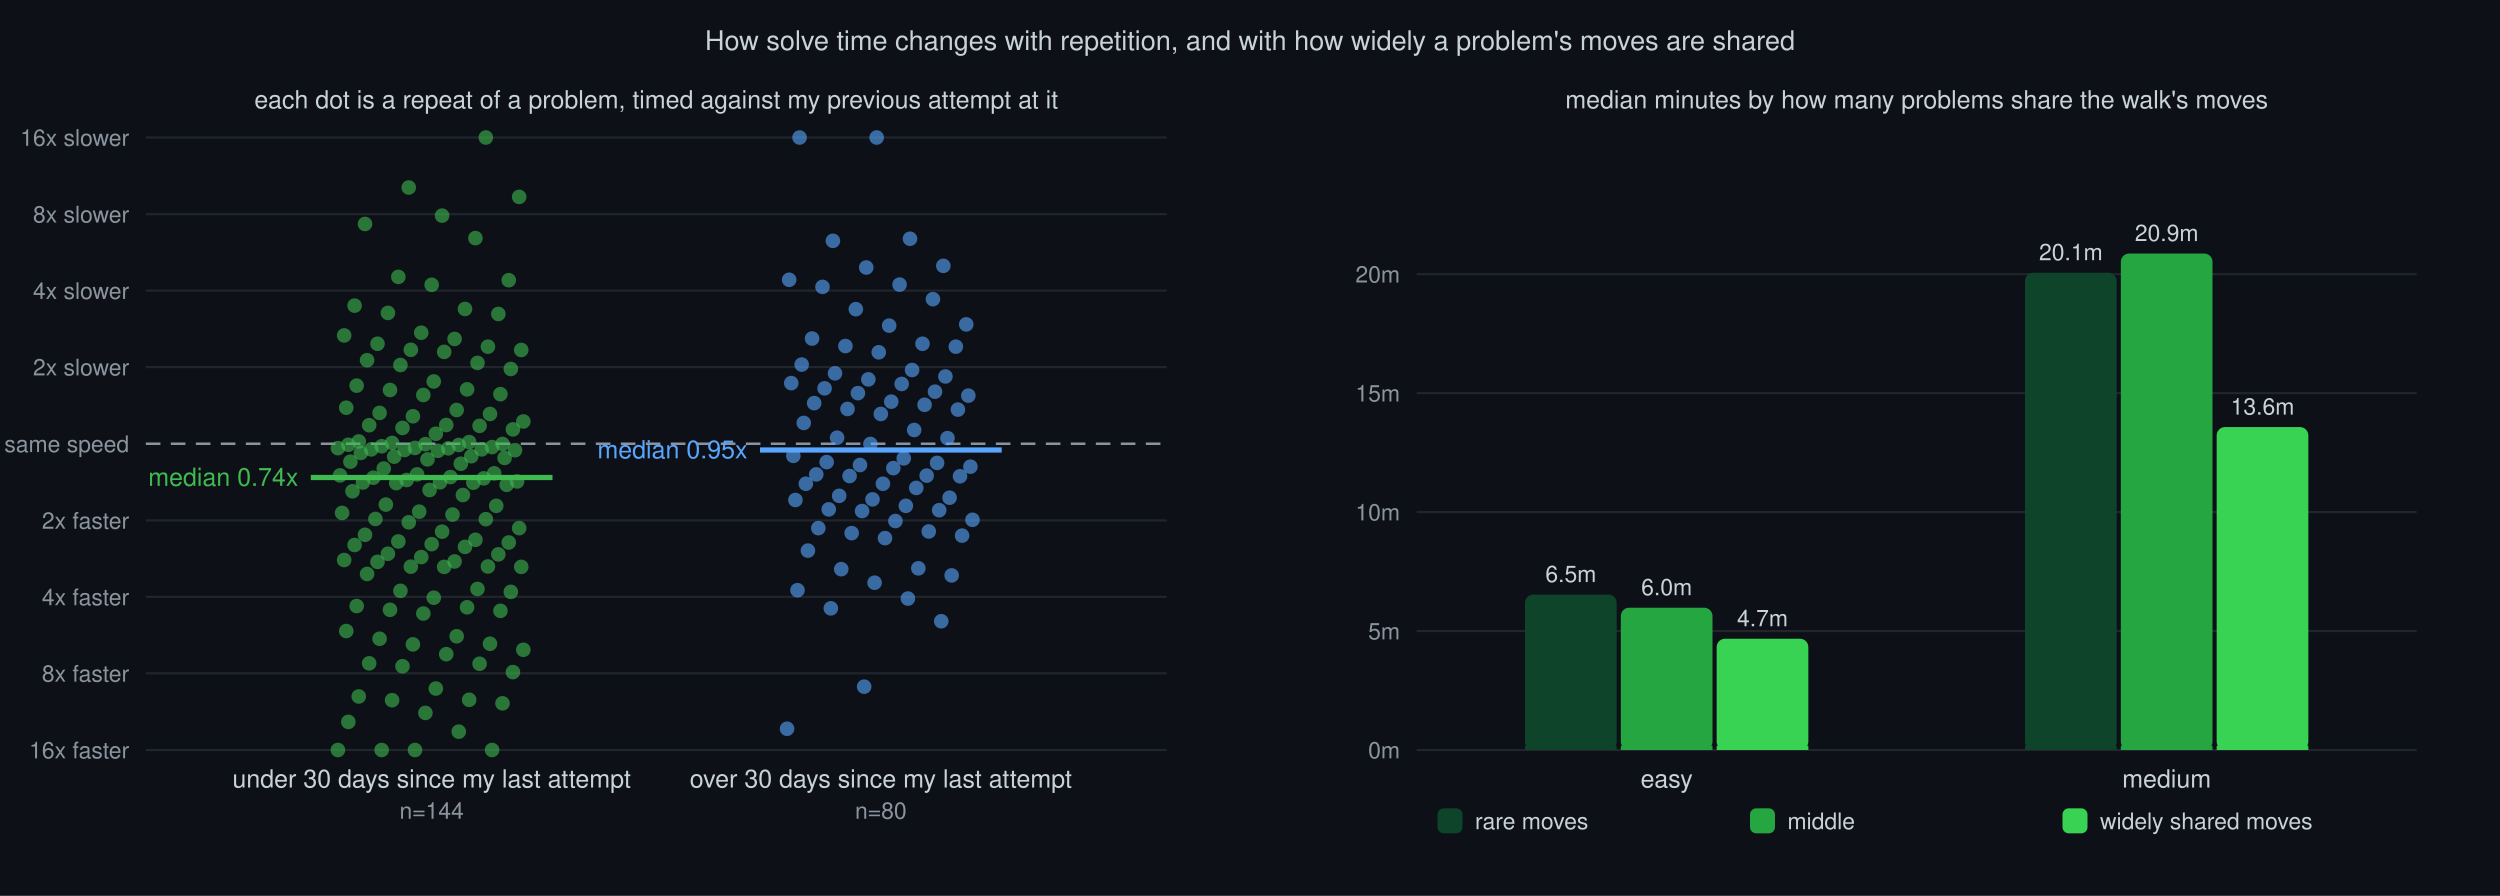
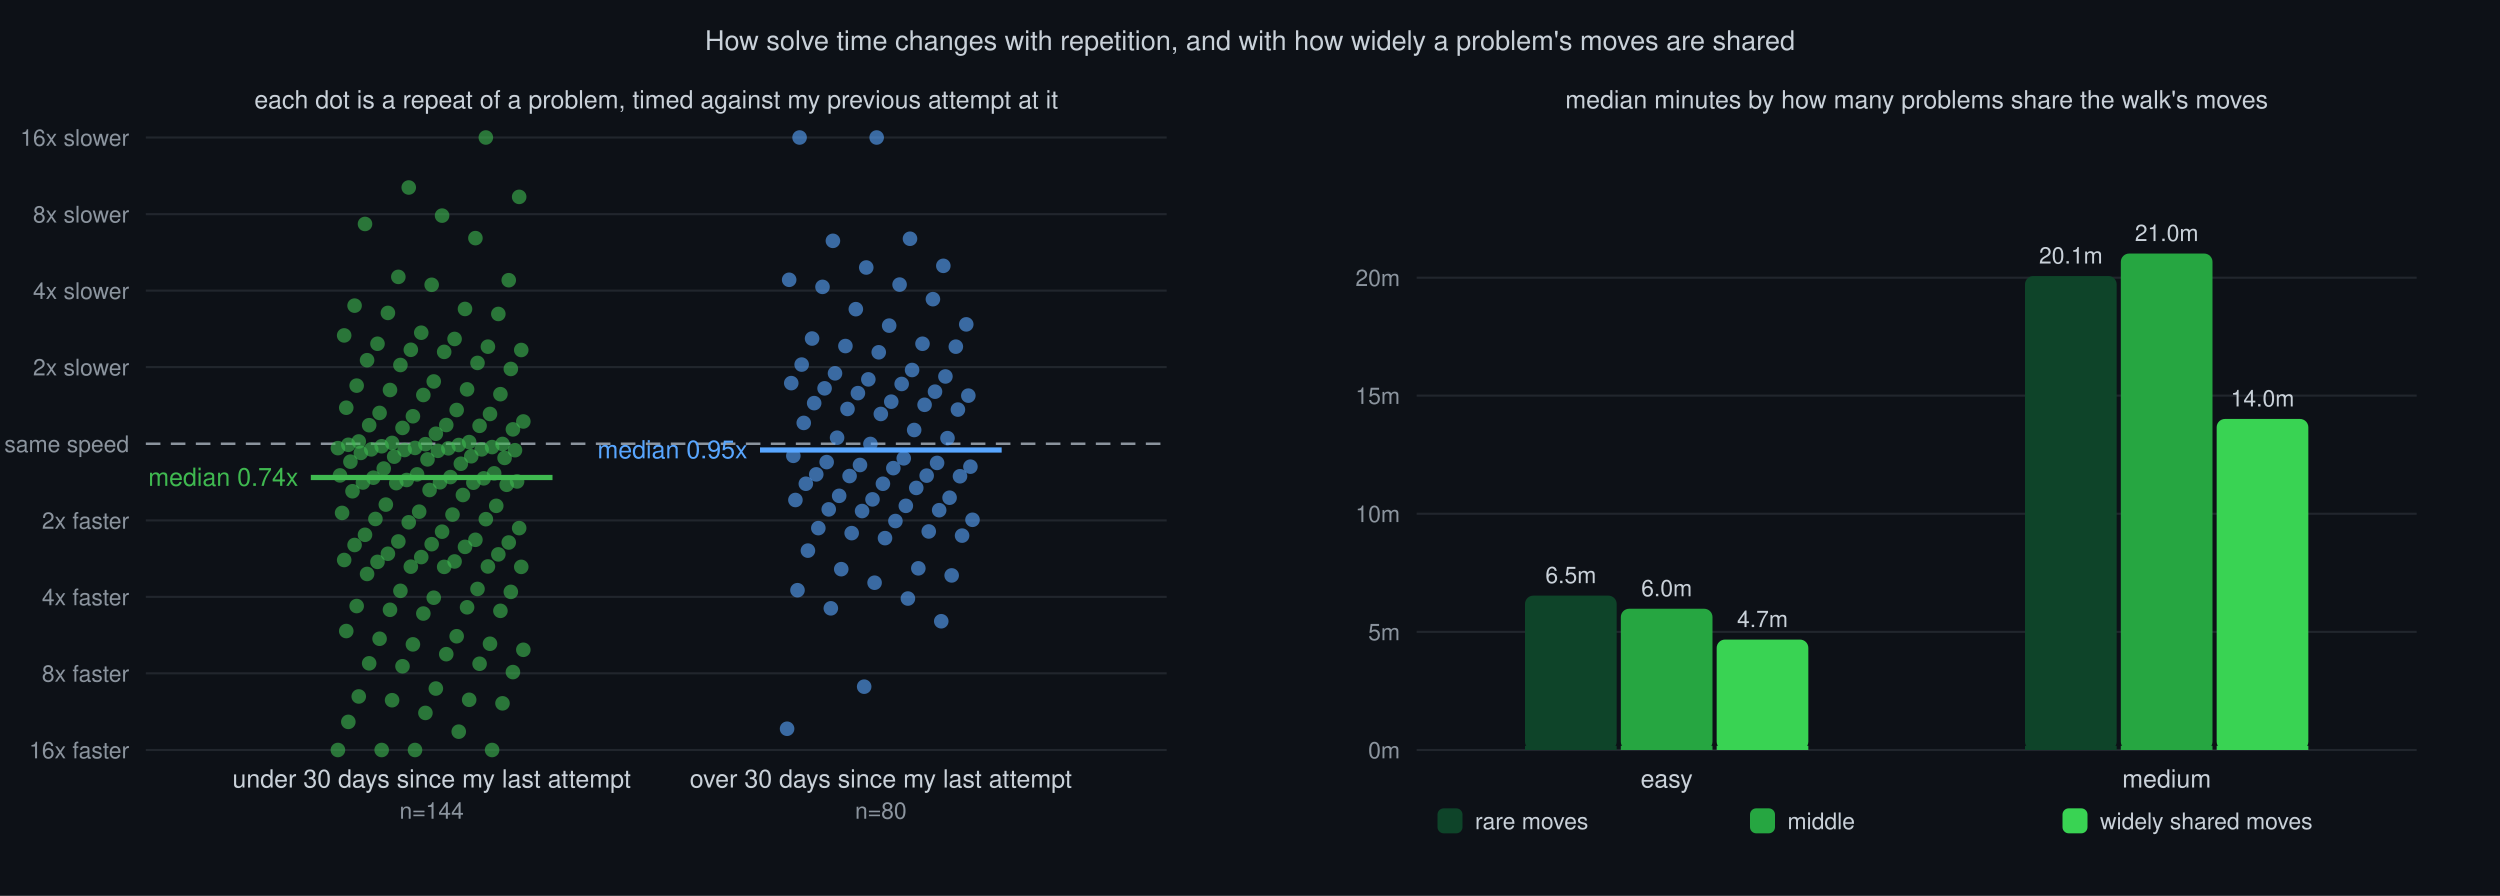
<svg xmlns="http://www.w3.org/2000/svg" viewBox="0 0 1200 430" font-family="Helvetica,sans-serif">
  <rect width="1200" height="430" fill="#0d1117" />
  <text x="600" y="24" text-anchor="middle" font-size="13" fill="#c9d1d9">How solve time changes with repetition, and with how widely a problem's moves are shared</text>
  <text x="315" y="52" text-anchor="middle" font-size="12" fill="#c9d1d9">each dot is a repeat of a problem, timed against my previous attempt at it</text>
  <line x1="70" y1="360.0" x2="560" y2="360.0" stroke="#21262d" stroke-width="1" />
  <text x="62" y="364.0" text-anchor="end" font-size="11" fill="#8b949e">16x faster</text>
  <line x1="70" y1="323.2" x2="560" y2="323.2" stroke="#21262d" stroke-width="1" />
  <text x="62" y="327.2" text-anchor="end" font-size="11" fill="#8b949e">8x faster</text>
  <line x1="70" y1="286.5" x2="560" y2="286.5" stroke="#21262d" stroke-width="1" />
  <text x="62" y="290.5" text-anchor="end" font-size="11" fill="#8b949e">4x faster</text>
  <line x1="70" y1="249.8" x2="560" y2="249.8" stroke="#21262d" stroke-width="1" />
  <text x="62" y="253.8" text-anchor="end" font-size="11" fill="#8b949e">2x faster</text>
  <line x1="70" y1="213.0" x2="560" y2="213.0" stroke="#8b949e" stroke-width="1.2" stroke-dasharray="7 5" />
  <text x="62" y="217.0" text-anchor="end" font-size="11" fill="#8b949e">same speed</text>
  <line x1="70" y1="176.2" x2="560" y2="176.2" stroke="#21262d" stroke-width="1" />
  <text x="62" y="180.2" text-anchor="end" font-size="11" fill="#8b949e">2x slower</text>
  <line x1="70" y1="139.5" x2="560" y2="139.5" stroke="#21262d" stroke-width="1" />
  <text x="62" y="143.5" text-anchor="end" font-size="11" fill="#8b949e">4x slower</text>
  <line x1="70" y1="102.8" x2="560" y2="102.8" stroke="#21262d" stroke-width="1" />
  <text x="62" y="106.8" text-anchor="end" font-size="11" fill="#8b949e">8x slower</text>
  <line x1="70" y1="66.0" x2="560" y2="66.0" stroke="#21262d" stroke-width="1" />
  <text x="62" y="70.0" text-anchor="end" font-size="11" fill="#8b949e">16x slower</text>
  <circle cx="162.2" cy="360.0" r="3.5" fill="#3fb950" fill-opacity="0.6" />
  <circle cx="199.2" cy="360.0" r="3.5" fill="#3fb950" fill-opacity="0.6" />
  <circle cx="236.2" cy="360.0" r="3.5" fill="#3fb950" fill-opacity="0.6" />
  <circle cx="183.2" cy="360.0" r="3.5" fill="#3fb950" fill-opacity="0.6" />
  <circle cx="220.2" cy="351.2" r="3.5" fill="#3fb950" fill-opacity="0.6" />
  <circle cx="167.2" cy="346.5" r="3.5" fill="#3fb950" fill-opacity="0.6" />
  <circle cx="204.2" cy="342.2" r="3.5" fill="#3fb950" fill-opacity="0.6" />
  <circle cx="241.2" cy="337.6" r="3.5" fill="#3fb950" fill-opacity="0.6" />
  <circle cx="188.2" cy="336.1" r="3.5" fill="#3fb950" fill-opacity="0.6" />
  <circle cx="225.2" cy="335.9" r="3.5" fill="#3fb950" fill-opacity="0.6" />
  <circle cx="172.2" cy="334.3" r="3.5" fill="#3fb950" fill-opacity="0.6" />
  <circle cx="209.2" cy="330.5" r="3.5" fill="#3fb950" fill-opacity="0.6" />
  <circle cx="246.2" cy="322.6" r="3.5" fill="#3fb950" fill-opacity="0.6" />
  <circle cx="193.2" cy="319.8" r="3.5" fill="#3fb950" fill-opacity="0.6" />
  <circle cx="230.2" cy="318.6" r="3.5" fill="#3fb950" fill-opacity="0.6" />
  <circle cx="177.2" cy="318.4" r="3.5" fill="#3fb950" fill-opacity="0.6" />
  <circle cx="214.2" cy="314.0" r="3.5" fill="#3fb950" fill-opacity="0.6" />
  <circle cx="251.2" cy="311.9" r="3.5" fill="#3fb950" fill-opacity="0.6" />
  <circle cx="198.2" cy="309.3" r="3.5" fill="#3fb950" fill-opacity="0.6" />
  <circle cx="235.2" cy="309.0" r="3.5" fill="#3fb950" fill-opacity="0.6" />
  <circle cx="182.2" cy="306.6" r="3.5" fill="#3fb950" fill-opacity="0.6" />
  <circle cx="219.2" cy="305.4" r="3.5" fill="#3fb950" fill-opacity="0.6" />
  <circle cx="166.2" cy="302.9" r="3.5" fill="#3fb950" fill-opacity="0.6" />
  <circle cx="203.2" cy="294.5" r="3.5" fill="#3fb950" fill-opacity="0.6" />
  <circle cx="240.2" cy="293.2" r="3.5" fill="#3fb950" fill-opacity="0.6" />
  <circle cx="187.2" cy="292.7" r="3.5" fill="#3fb950" fill-opacity="0.6" />
  <circle cx="224.2" cy="291.5" r="3.5" fill="#3fb950" fill-opacity="0.6" />
  <circle cx="171.2" cy="290.9" r="3.5" fill="#3fb950" fill-opacity="0.6" />
  <circle cx="208.2" cy="286.9" r="3.5" fill="#3fb950" fill-opacity="0.6" />
  <circle cx="245.2" cy="284.1" r="3.5" fill="#3fb950" fill-opacity="0.6" />
  <circle cx="192.2" cy="283.6" r="3.5" fill="#3fb950" fill-opacity="0.6" />
  <circle cx="229.2" cy="282.7" r="3.5" fill="#3fb950" fill-opacity="0.6" />
  <circle cx="176.2" cy="275.5" r="3.5" fill="#3fb950" fill-opacity="0.6" />
  <circle cx="213.2" cy="272.1" r="3.5" fill="#3fb950" fill-opacity="0.6" />
  <circle cx="250.2" cy="272.1" r="3.5" fill="#3fb950" fill-opacity="0.6" />
  <circle cx="197.2" cy="272.0" r="3.5" fill="#3fb950" fill-opacity="0.6" />
  <circle cx="234.2" cy="271.9" r="3.5" fill="#3fb950" fill-opacity="0.6" />
  <circle cx="181.2" cy="269.7" r="3.5" fill="#3fb950" fill-opacity="0.6" />
  <circle cx="218.2" cy="269.5" r="3.5" fill="#3fb950" fill-opacity="0.6" />
  <circle cx="165.2" cy="268.8" r="3.5" fill="#3fb950" fill-opacity="0.6" />
  <circle cx="202.2" cy="267.4" r="3.5" fill="#3fb950" fill-opacity="0.6" />
  <circle cx="239.2" cy="266.1" r="3.5" fill="#3fb950" fill-opacity="0.6" />
  <circle cx="186.2" cy="265.8" r="3.5" fill="#3fb950" fill-opacity="0.6" />
  <circle cx="223.2" cy="262.5" r="3.5" fill="#3fb950" fill-opacity="0.6" />
  <circle cx="170.2" cy="261.6" r="3.5" fill="#3fb950" fill-opacity="0.6" />
  <circle cx="207.2" cy="261.2" r="3.5" fill="#3fb950" fill-opacity="0.6" />
  <circle cx="244.2" cy="260.4" r="3.5" fill="#3fb950" fill-opacity="0.6" />
  <circle cx="191.2" cy="259.9" r="3.5" fill="#3fb950" fill-opacity="0.6" />
  <circle cx="228.2" cy="259.1" r="3.5" fill="#3fb950" fill-opacity="0.6" />
  <circle cx="175.2" cy="256.7" r="3.5" fill="#3fb950" fill-opacity="0.6" />
  <circle cx="212.2" cy="255.2" r="3.5" fill="#3fb950" fill-opacity="0.6" />
  <circle cx="249.2" cy="253.5" r="3.5" fill="#3fb950" fill-opacity="0.6" />
  <circle cx="196.2" cy="250.7" r="3.5" fill="#3fb950" fill-opacity="0.6" />
  <circle cx="233.2" cy="249.2" r="3.5" fill="#3fb950" fill-opacity="0.6" />
  <circle cx="180.2" cy="249.1" r="3.5" fill="#3fb950" fill-opacity="0.6" />
  <circle cx="217.2" cy="247.0" r="3.5" fill="#3fb950" fill-opacity="0.6" />
  <circle cx="164.2" cy="246.2" r="3.5" fill="#3fb950" fill-opacity="0.6" />
  <circle cx="201.2" cy="245.6" r="3.5" fill="#3fb950" fill-opacity="0.6" />
  <circle cx="238.2" cy="242.8" r="3.5" fill="#3fb950" fill-opacity="0.6" />
  <circle cx="185.2" cy="242.2" r="3.5" fill="#3fb950" fill-opacity="0.6" />
  <circle cx="222.2" cy="237.6" r="3.5" fill="#3fb950" fill-opacity="0.6" />
  <circle cx="169.2" cy="235.8" r="3.5" fill="#3fb950" fill-opacity="0.6" />
  <circle cx="206.2" cy="235.2" r="3.5" fill="#3fb950" fill-opacity="0.6" />
  <circle cx="243.2" cy="232.7" r="3.5" fill="#3fb950" fill-opacity="0.6" />
  <circle cx="190.2" cy="231.9" r="3.5" fill="#3fb950" fill-opacity="0.6" />
  <circle cx="227.2" cy="231.7" r="3.5" fill="#3fb950" fill-opacity="0.6" />
  <circle cx="174.2" cy="231.6" r="3.5" fill="#3fb950" fill-opacity="0.6" />
  <circle cx="211.2" cy="231.5" r="3.5" fill="#3fb950" fill-opacity="0.6" />
  <circle cx="248.2" cy="231.1" r="3.5" fill="#3fb950" fill-opacity="0.6" />
  <circle cx="195.2" cy="230.4" r="3.5" fill="#3fb950" fill-opacity="0.6" />
  <circle cx="232.2" cy="229.6" r="3.5" fill="#3fb950" fill-opacity="0.6" />
  <circle cx="179.2" cy="229.3" r="3.5" fill="#3fb950" fill-opacity="0.6" />
  <circle cx="216.2" cy="229.0" r="3.5" fill="#3fb950" fill-opacity="0.6" />
  <circle cx="163.2" cy="228.2" r="3.5" fill="#3fb950" fill-opacity="0.6" />
  <circle cx="200.2" cy="227.7" r="3.5" fill="#3fb950" fill-opacity="0.6" />
  <circle cx="237.2" cy="227.2" r="3.5" fill="#3fb950" fill-opacity="0.6" />
  <circle cx="184.2" cy="224.9" r="3.5" fill="#3fb950" fill-opacity="0.6" />
  <circle cx="221.2" cy="222.6" r="3.5" fill="#3fb950" fill-opacity="0.6" />
  <circle cx="168.2" cy="221.6" r="3.5" fill="#3fb950" fill-opacity="0.6" />
  <circle cx="205.2" cy="220.5" r="3.5" fill="#3fb950" fill-opacity="0.6" />
  <circle cx="242.2" cy="219.8" r="3.5" fill="#3fb950" fill-opacity="0.6" />
  <circle cx="189.2" cy="219.2" r="3.5" fill="#3fb950" fill-opacity="0.6" />
  <circle cx="226.2" cy="219.0" r="3.5" fill="#3fb950" fill-opacity="0.6" />
  <circle cx="173.2" cy="217.4" r="3.5" fill="#3fb950" fill-opacity="0.6" />
  <circle cx="210.2" cy="216.4" r="3.5" fill="#3fb950" fill-opacity="0.6" />
  <circle cx="247.2" cy="216.1" r="3.5" fill="#3fb950" fill-opacity="0.6" />
  <circle cx="194.2" cy="216.0" r="3.5" fill="#3fb950" fill-opacity="0.6" />
  <circle cx="231.2" cy="215.7" r="3.5" fill="#3fb950" fill-opacity="0.6" />
  <circle cx="178.2" cy="215.7" r="3.5" fill="#3fb950" fill-opacity="0.6" />
  <circle cx="215.2" cy="215.2" r="3.5" fill="#3fb950" fill-opacity="0.6" />
  <circle cx="162.2" cy="215.1" r="3.5" fill="#3fb950" fill-opacity="0.6" />
  <circle cx="199.2" cy="215.0" r="3.5" fill="#3fb950" fill-opacity="0.6" />
  <circle cx="236.2" cy="214.6" r="3.5" fill="#3fb950" fill-opacity="0.6" />
  <circle cx="183.2" cy="214.2" r="3.5" fill="#3fb950" fill-opacity="0.6" />
  <circle cx="220.2" cy="213.6" r="3.5" fill="#3fb950" fill-opacity="0.6" />
  <circle cx="167.2" cy="213.5" r="3.5" fill="#3fb950" fill-opacity="0.6" />
  <circle cx="204.2" cy="213.2" r="3.5" fill="#3fb950" fill-opacity="0.6" />
  <circle cx="241.2" cy="213.1" r="3.5" fill="#3fb950" fill-opacity="0.6" />
  <circle cx="188.2" cy="212.6" r="3.5" fill="#3fb950" fill-opacity="0.6" />
  <circle cx="225.2" cy="212.2" r="3.5" fill="#3fb950" fill-opacity="0.6" />
  <circle cx="172.2" cy="211.9" r="3.5" fill="#3fb950" fill-opacity="0.6" />
  <circle cx="209.2" cy="208.2" r="3.5" fill="#3fb950" fill-opacity="0.6" />
  <circle cx="246.2" cy="206.1" r="3.5" fill="#3fb950" fill-opacity="0.6" />
  <circle cx="193.2" cy="205.4" r="3.5" fill="#3fb950" fill-opacity="0.6" />
  <circle cx="230.2" cy="204.4" r="3.5" fill="#3fb950" fill-opacity="0.6" />
  <circle cx="177.2" cy="204.1" r="3.5" fill="#3fb950" fill-opacity="0.6" />
  <circle cx="214.2" cy="204.0" r="3.5" fill="#3fb950" fill-opacity="0.6" />
  <circle cx="251.2" cy="202.3" r="3.5" fill="#3fb950" fill-opacity="0.6" />
  <circle cx="198.2" cy="199.8" r="3.5" fill="#3fb950" fill-opacity="0.6" />
  <circle cx="235.2" cy="198.7" r="3.5" fill="#3fb950" fill-opacity="0.6" />
  <circle cx="182.2" cy="198.2" r="3.5" fill="#3fb950" fill-opacity="0.6" />
  <circle cx="219.2" cy="196.8" r="3.5" fill="#3fb950" fill-opacity="0.6" />
  <circle cx="166.2" cy="195.7" r="3.5" fill="#3fb950" fill-opacity="0.6" />
  <circle cx="203.2" cy="189.6" r="3.5" fill="#3fb950" fill-opacity="0.6" />
  <circle cx="240.2" cy="189.2" r="3.5" fill="#3fb950" fill-opacity="0.6" />
  <circle cx="187.2" cy="187.2" r="3.5" fill="#3fb950" fill-opacity="0.6" />
  <circle cx="224.2" cy="186.9" r="3.5" fill="#3fb950" fill-opacity="0.6" />
  <circle cx="171.2" cy="185.1" r="3.5" fill="#3fb950" fill-opacity="0.6" />
  <circle cx="208.2" cy="183.1" r="3.5" fill="#3fb950" fill-opacity="0.6" />
  <circle cx="245.2" cy="177.1" r="3.5" fill="#3fb950" fill-opacity="0.6" />
  <circle cx="192.2" cy="175.2" r="3.5" fill="#3fb950" fill-opacity="0.6" />
  <circle cx="229.2" cy="174.2" r="3.5" fill="#3fb950" fill-opacity="0.6" />
  <circle cx="176.2" cy="172.9" r="3.5" fill="#3fb950" fill-opacity="0.6" />
  <circle cx="213.2" cy="168.9" r="3.5" fill="#3fb950" fill-opacity="0.6" />
  <circle cx="250.2" cy="168.0" r="3.5" fill="#3fb950" fill-opacity="0.6" />
  <circle cx="197.2" cy="167.9" r="3.5" fill="#3fb950" fill-opacity="0.6" />
  <circle cx="234.2" cy="166.4" r="3.5" fill="#3fb950" fill-opacity="0.6" />
  <circle cx="181.2" cy="165.0" r="3.5" fill="#3fb950" fill-opacity="0.6" />
  <circle cx="218.2" cy="162.7" r="3.5" fill="#3fb950" fill-opacity="0.6" />
  <circle cx="165.2" cy="161.0" r="3.5" fill="#3fb950" fill-opacity="0.6" />
  <circle cx="202.2" cy="159.7" r="3.5" fill="#3fb950" fill-opacity="0.6" />
  <circle cx="239.2" cy="150.7" r="3.5" fill="#3fb950" fill-opacity="0.6" />
  <circle cx="186.2" cy="150.2" r="3.5" fill="#3fb950" fill-opacity="0.6" />
  <circle cx="223.2" cy="148.3" r="3.5" fill="#3fb950" fill-opacity="0.6" />
  <circle cx="170.2" cy="146.7" r="3.5" fill="#3fb950" fill-opacity="0.6" />
  <circle cx="207.2" cy="136.7" r="3.5" fill="#3fb950" fill-opacity="0.6" />
  <circle cx="244.2" cy="134.5" r="3.5" fill="#3fb950" fill-opacity="0.6" />
  <circle cx="191.2" cy="132.9" r="3.5" fill="#3fb950" fill-opacity="0.6" />
  <circle cx="228.2" cy="114.3" r="3.5" fill="#3fb950" fill-opacity="0.6" />
  <circle cx="175.2" cy="107.5" r="3.5" fill="#3fb950" fill-opacity="0.6" />
  <circle cx="212.2" cy="103.5" r="3.5" fill="#3fb950" fill-opacity="0.6" />
  <circle cx="249.2" cy="94.5" r="3.5" fill="#3fb950" fill-opacity="0.6" />
  <circle cx="196.2" cy="90.0" r="3.5" fill="#3fb950" fill-opacity="0.6" />
  <circle cx="233.2" cy="66.0" r="3.5" fill="#3fb950" fill-opacity="0.6" />
  <line x1="149.2" y1="229.2" x2="265.2" y2="229.2" stroke="#3fb950" stroke-width="2.5" />
  <text x="143.2" y="233.2" text-anchor="end" font-size="12" fill="#3fb950">median 0.74x</text>
  <text x="207.2" y="378" text-anchor="middle" font-size="12" fill="#c9d1d9">under 30 days since my last attempt</text>
  <text x="207.2" y="393" text-anchor="middle" font-size="11" fill="#8b949e">n=144</text>
  <circle cx="377.8" cy="349.8" r="3.5" fill="#58a6ff" fill-opacity="0.6" />
  <circle cx="414.8" cy="329.6" r="3.5" fill="#58a6ff" fill-opacity="0.6" />
  <circle cx="451.8" cy="298.2" r="3.5" fill="#58a6ff" fill-opacity="0.6" />
  <circle cx="398.8" cy="292.0" r="3.5" fill="#58a6ff" fill-opacity="0.6" />
  <circle cx="435.8" cy="287.3" r="3.5" fill="#58a6ff" fill-opacity="0.6" />
  <circle cx="382.8" cy="283.3" r="3.5" fill="#58a6ff" fill-opacity="0.6" />
  <circle cx="419.8" cy="279.7" r="3.5" fill="#58a6ff" fill-opacity="0.6" />
  <circle cx="456.8" cy="276.2" r="3.5" fill="#58a6ff" fill-opacity="0.6" />
  <circle cx="403.8" cy="273.2" r="3.5" fill="#58a6ff" fill-opacity="0.6" />
  <circle cx="440.8" cy="272.8" r="3.5" fill="#58a6ff" fill-opacity="0.6" />
  <circle cx="387.8" cy="264.3" r="3.5" fill="#58a6ff" fill-opacity="0.6" />
  <circle cx="424.8" cy="258.3" r="3.5" fill="#58a6ff" fill-opacity="0.6" />
  <circle cx="461.8" cy="257.1" r="3.5" fill="#58a6ff" fill-opacity="0.6" />
  <circle cx="408.8" cy="255.9" r="3.5" fill="#58a6ff" fill-opacity="0.6" />
  <circle cx="445.8" cy="255.1" r="3.5" fill="#58a6ff" fill-opacity="0.6" />
  <circle cx="392.8" cy="253.5" r="3.5" fill="#58a6ff" fill-opacity="0.6" />
  <circle cx="429.8" cy="250.1" r="3.5" fill="#58a6ff" fill-opacity="0.6" />
  <circle cx="466.8" cy="249.5" r="3.5" fill="#58a6ff" fill-opacity="0.6" />
  <circle cx="413.8" cy="245.3" r="3.5" fill="#58a6ff" fill-opacity="0.6" />
  <circle cx="450.8" cy="244.9" r="3.5" fill="#58a6ff" fill-opacity="0.6" />
  <circle cx="397.8" cy="244.5" r="3.5" fill="#58a6ff" fill-opacity="0.6" />
  <circle cx="434.8" cy="242.8" r="3.5" fill="#58a6ff" fill-opacity="0.6" />
  <circle cx="381.8" cy="240.0" r="3.5" fill="#58a6ff" fill-opacity="0.6" />
  <circle cx="418.8" cy="239.7" r="3.5" fill="#58a6ff" fill-opacity="0.6" />
  <circle cx="455.8" cy="238.9" r="3.5" fill="#58a6ff" fill-opacity="0.6" />
  <circle cx="402.8" cy="238.0" r="3.5" fill="#58a6ff" fill-opacity="0.6" />
  <circle cx="439.8" cy="234.2" r="3.5" fill="#58a6ff" fill-opacity="0.6" />
  <circle cx="386.8" cy="232.2" r="3.5" fill="#58a6ff" fill-opacity="0.6" />
  <circle cx="423.8" cy="232.2" r="3.5" fill="#58a6ff" fill-opacity="0.6" />
  <circle cx="460.8" cy="228.6" r="3.5" fill="#58a6ff" fill-opacity="0.6" />
  <circle cx="407.8" cy="228.5" r="3.5" fill="#58a6ff" fill-opacity="0.6" />
  <circle cx="444.8" cy="228.3" r="3.5" fill="#58a6ff" fill-opacity="0.6" />
  <circle cx="391.8" cy="227.7" r="3.5" fill="#58a6ff" fill-opacity="0.6" />
  <circle cx="428.8" cy="224.7" r="3.5" fill="#58a6ff" fill-opacity="0.6" />
  <circle cx="465.8" cy="224.0" r="3.5" fill="#58a6ff" fill-opacity="0.6" />
  <circle cx="412.8" cy="223.2" r="3.5" fill="#58a6ff" fill-opacity="0.6" />
  <circle cx="449.8" cy="222.2" r="3.5" fill="#58a6ff" fill-opacity="0.6" />
  <circle cx="396.8" cy="221.8" r="3.5" fill="#58a6ff" fill-opacity="0.6" />
  <circle cx="433.8" cy="220.0" r="3.5" fill="#58a6ff" fill-opacity="0.6" />
  <circle cx="380.8" cy="218.8" r="3.5" fill="#58a6ff" fill-opacity="0.6" />
  <circle cx="417.8" cy="213.1" r="3.5" fill="#58a6ff" fill-opacity="0.6" />
  <circle cx="454.8" cy="210.3" r="3.5" fill="#58a6ff" fill-opacity="0.6" />
  <circle cx="401.8" cy="210.1" r="3.5" fill="#58a6ff" fill-opacity="0.6" />
  <circle cx="438.8" cy="206.4" r="3.5" fill="#58a6ff" fill-opacity="0.6" />
  <circle cx="385.8" cy="203.0" r="3.5" fill="#58a6ff" fill-opacity="0.6" />
  <circle cx="422.8" cy="198.7" r="3.5" fill="#58a6ff" fill-opacity="0.6" />
  <circle cx="459.8" cy="196.6" r="3.5" fill="#58a6ff" fill-opacity="0.6" />
  <circle cx="406.8" cy="196.3" r="3.5" fill="#58a6ff" fill-opacity="0.6" />
  <circle cx="443.8" cy="194.3" r="3.5" fill="#58a6ff" fill-opacity="0.6" />
  <circle cx="390.8" cy="193.5" r="3.5" fill="#58a6ff" fill-opacity="0.6" />
  <circle cx="427.8" cy="192.8" r="3.5" fill="#58a6ff" fill-opacity="0.6" />
  <circle cx="464.8" cy="189.9" r="3.5" fill="#58a6ff" fill-opacity="0.6" />
  <circle cx="411.8" cy="188.7" r="3.5" fill="#58a6ff" fill-opacity="0.6" />
  <circle cx="448.8" cy="188.0" r="3.5" fill="#58a6ff" fill-opacity="0.6" />
  <circle cx="395.8" cy="186.4" r="3.5" fill="#58a6ff" fill-opacity="0.6" />
  <circle cx="432.8" cy="184.3" r="3.5" fill="#58a6ff" fill-opacity="0.6" />
  <circle cx="379.8" cy="183.9" r="3.5" fill="#58a6ff" fill-opacity="0.6" />
  <circle cx="416.8" cy="182.1" r="3.5" fill="#58a6ff" fill-opacity="0.6" />
  <circle cx="453.8" cy="180.7" r="3.5" fill="#58a6ff" fill-opacity="0.6" />
  <circle cx="400.8" cy="179.2" r="3.5" fill="#58a6ff" fill-opacity="0.6" />
  <circle cx="437.8" cy="177.6" r="3.5" fill="#58a6ff" fill-opacity="0.6" />
  <circle cx="384.8" cy="175.0" r="3.5" fill="#58a6ff" fill-opacity="0.6" />
  <circle cx="421.8" cy="169.1" r="3.5" fill="#58a6ff" fill-opacity="0.6" />
  <circle cx="458.8" cy="166.4" r="3.5" fill="#58a6ff" fill-opacity="0.6" />
  <circle cx="405.8" cy="166.1" r="3.5" fill="#58a6ff" fill-opacity="0.6" />
  <circle cx="442.8" cy="165.0" r="3.5" fill="#58a6ff" fill-opacity="0.6" />
  <circle cx="389.8" cy="162.5" r="3.5" fill="#58a6ff" fill-opacity="0.6" />
  <circle cx="426.8" cy="156.3" r="3.5" fill="#58a6ff" fill-opacity="0.6" />
  <circle cx="463.8" cy="155.7" r="3.5" fill="#58a6ff" fill-opacity="0.6" />
  <circle cx="410.8" cy="148.4" r="3.5" fill="#58a6ff" fill-opacity="0.6" />
  <circle cx="447.8" cy="143.6" r="3.5" fill="#58a6ff" fill-opacity="0.6" />
  <circle cx="394.8" cy="137.7" r="3.5" fill="#58a6ff" fill-opacity="0.6" />
  <circle cx="431.8" cy="136.6" r="3.5" fill="#58a6ff" fill-opacity="0.6" />
  <circle cx="378.8" cy="134.3" r="3.5" fill="#58a6ff" fill-opacity="0.6" />
  <circle cx="415.8" cy="128.4" r="3.5" fill="#58a6ff" fill-opacity="0.6" />
  <circle cx="452.8" cy="127.6" r="3.5" fill="#58a6ff" fill-opacity="0.6" />
  <circle cx="399.8" cy="115.6" r="3.5" fill="#58a6ff" fill-opacity="0.6" />
  <circle cx="436.8" cy="114.6" r="3.5" fill="#58a6ff" fill-opacity="0.6" />
  <circle cx="383.8" cy="66.0" r="3.5" fill="#58a6ff" fill-opacity="0.6" />
  <circle cx="420.8" cy="66.0" r="3.5" fill="#58a6ff" fill-opacity="0.6" />
  <line x1="364.8" y1="216.0" x2="480.8" y2="216.0" stroke="#58a6ff" stroke-width="2.5" />
  <text x="358.8" y="220.0" text-anchor="end" font-size="12" fill="#58a6ff">median 0.95x</text>
  <text x="422.8" y="378" text-anchor="middle" font-size="12" fill="#c9d1d9">over 30 days since my last attempt</text>
  <text x="422.8" y="393" text-anchor="middle" font-size="11" fill="#8b949e">n=80</text>
  <text x="920" y="52" text-anchor="middle" font-size="12" fill="#c9d1d9">median minutes by how many problems share the walk's moves</text>
  <line x1="680" y1="360.0" x2="1160" y2="360.0" stroke="#21262d" stroke-width="1" />
  <text x="672" y="364.0" text-anchor="end" font-size="11" fill="#8b949e">0m</text>
-   <line x1="680" y1="302.9" x2="1160" y2="302.9" stroke="#21262d" stroke-width="1" />
-   <text x="672" y="306.9" text-anchor="end" font-size="11" fill="#8b949e">5m</text>
-   <line x1="680" y1="245.8" x2="1160" y2="245.8" stroke="#21262d" stroke-width="1" />
-   <text x="672" y="249.8" text-anchor="end" font-size="11" fill="#8b949e">10m</text>
-   <line x1="680" y1="188.7" x2="1160" y2="188.7" stroke="#21262d" stroke-width="1" />
-   <text x="672" y="192.7" text-anchor="end" font-size="11" fill="#8b949e">15m</text>
-   <line x1="680" y1="131.6" x2="1160" y2="131.6" stroke="#21262d" stroke-width="1" />
-   <text x="672" y="135.6" text-anchor="end" font-size="11" fill="#8b949e">20m</text>
-   <rect x="732.0" y="285.4" width="44" height="74.6" rx="4" fill="#0e4429" />
+   <line x1="680" y1="303.3" x2="1160" y2="303.3" stroke="#21262d" stroke-width="1" />
+   <text x="672" y="307.3" text-anchor="end" font-size="11" fill="#8b949e">5m</text>
+   <line x1="680" y1="246.6" x2="1160" y2="246.6" stroke="#21262d" stroke-width="1" />
+   <text x="672" y="250.6" text-anchor="end" font-size="11" fill="#8b949e">10m</text>
+   <line x1="680" y1="189.9" x2="1160" y2="189.9" stroke="#21262d" stroke-width="1" />
+   <text x="672" y="193.9" text-anchor="end" font-size="11" fill="#8b949e">15m</text>
+   <line x1="680" y1="133.3" x2="1160" y2="133.3" stroke="#21262d" stroke-width="1" />
+   <text x="672" y="137.3" text-anchor="end" font-size="11" fill="#8b949e">20m</text>
+   <rect x="732.0" y="285.9" width="44" height="74.1" rx="4" fill="#0e4429" />
  <rect x="732.0" y="358.0" width="44" height="2" fill="#0e4429" />
-   <text x="754.0" y="279.4" text-anchor="middle" font-size="11" fill="#c9d1d9">6.5m</text>
-   <rect x="778.0" y="291.7" width="44" height="68.3" rx="4" fill="#26a641" />
+   <text x="754.0" y="279.9" text-anchor="middle" font-size="11" fill="#c9d1d9">6.5m</text>
+   <rect x="778.0" y="292.2" width="44" height="67.8" rx="4" fill="#26a641" />
  <rect x="778.0" y="358.0" width="44" height="2" fill="#26a641" />
-   <text x="800.0" y="285.7" text-anchor="middle" font-size="11" fill="#c9d1d9">6.0m</text>
-   <rect x="824.0" y="306.6" width="44" height="53.4" rx="4" fill="#39d353" />
+   <text x="800.0" y="286.2" text-anchor="middle" font-size="11" fill="#c9d1d9">6.0m</text>
+   <rect x="824.0" y="307.0" width="44" height="53.0" rx="4" fill="#39d353" />
  <rect x="824.0" y="358.0" width="44" height="2" fill="#39d353" />
-   <text x="846.0" y="300.6" text-anchor="middle" font-size="11" fill="#c9d1d9">4.7m</text>
+   <text x="846.0" y="301.0" text-anchor="middle" font-size="11" fill="#c9d1d9">4.7m</text>
  <text x="800.0" y="378" text-anchor="middle" font-size="12" fill="#c9d1d9">easy</text>
-   <rect x="972.0" y="130.9" width="44" height="229.1" rx="4" fill="#0e4429" />
+   <rect x="972.0" y="132.5" width="44" height="227.5" rx="4" fill="#0e4429" />
  <rect x="972.0" y="358.0" width="44" height="2" fill="#0e4429" />
-   <text x="994.0" y="124.9" text-anchor="middle" font-size="11" fill="#c9d1d9">20.1m</text>
+   <text x="994.0" y="126.5" text-anchor="middle" font-size="11" fill="#c9d1d9">20.1m</text>
  <rect x="1018.0" y="121.7" width="44" height="238.3" rx="4" fill="#26a641" />
  <rect x="1018.0" y="358.0" width="44" height="2" fill="#26a641" />
-   <text x="1040.0" y="115.7" text-anchor="middle" font-size="11" fill="#c9d1d9">20.9m</text>
-   <rect x="1064.0" y="205.0" width="44" height="155.0" rx="4" fill="#39d353" />
+   <text x="1040.0" y="115.7" text-anchor="middle" font-size="11" fill="#c9d1d9">21.0m</text>
+   <rect x="1064.0" y="201.1" width="44" height="158.9" rx="4" fill="#39d353" />
  <rect x="1064.0" y="358.0" width="44" height="2" fill="#39d353" />
-   <text x="1086.0" y="199.0" text-anchor="middle" font-size="11" fill="#c9d1d9">13.6m</text>
+   <text x="1086.0" y="195.1" text-anchor="middle" font-size="11" fill="#c9d1d9">14.0m</text>
  <text x="1040.0" y="378" text-anchor="middle" font-size="12" fill="#c9d1d9">medium</text>
  <rect x="690" y="388" width="12" height="12" rx="3" fill="#0e4429" />
  <text x="708" y="398" font-size="11" fill="#c9d1d9">rare moves</text>
  <rect x="840" y="388" width="12" height="12" rx="3" fill="#26a641" />
  <text x="858" y="398" font-size="11" fill="#c9d1d9">middle</text>
  <rect x="990" y="388" width="12" height="12" rx="3" fill="#39d353" />
  <text x="1008" y="398" font-size="11" fill="#c9d1d9">widely shared moves</text>
</svg>
